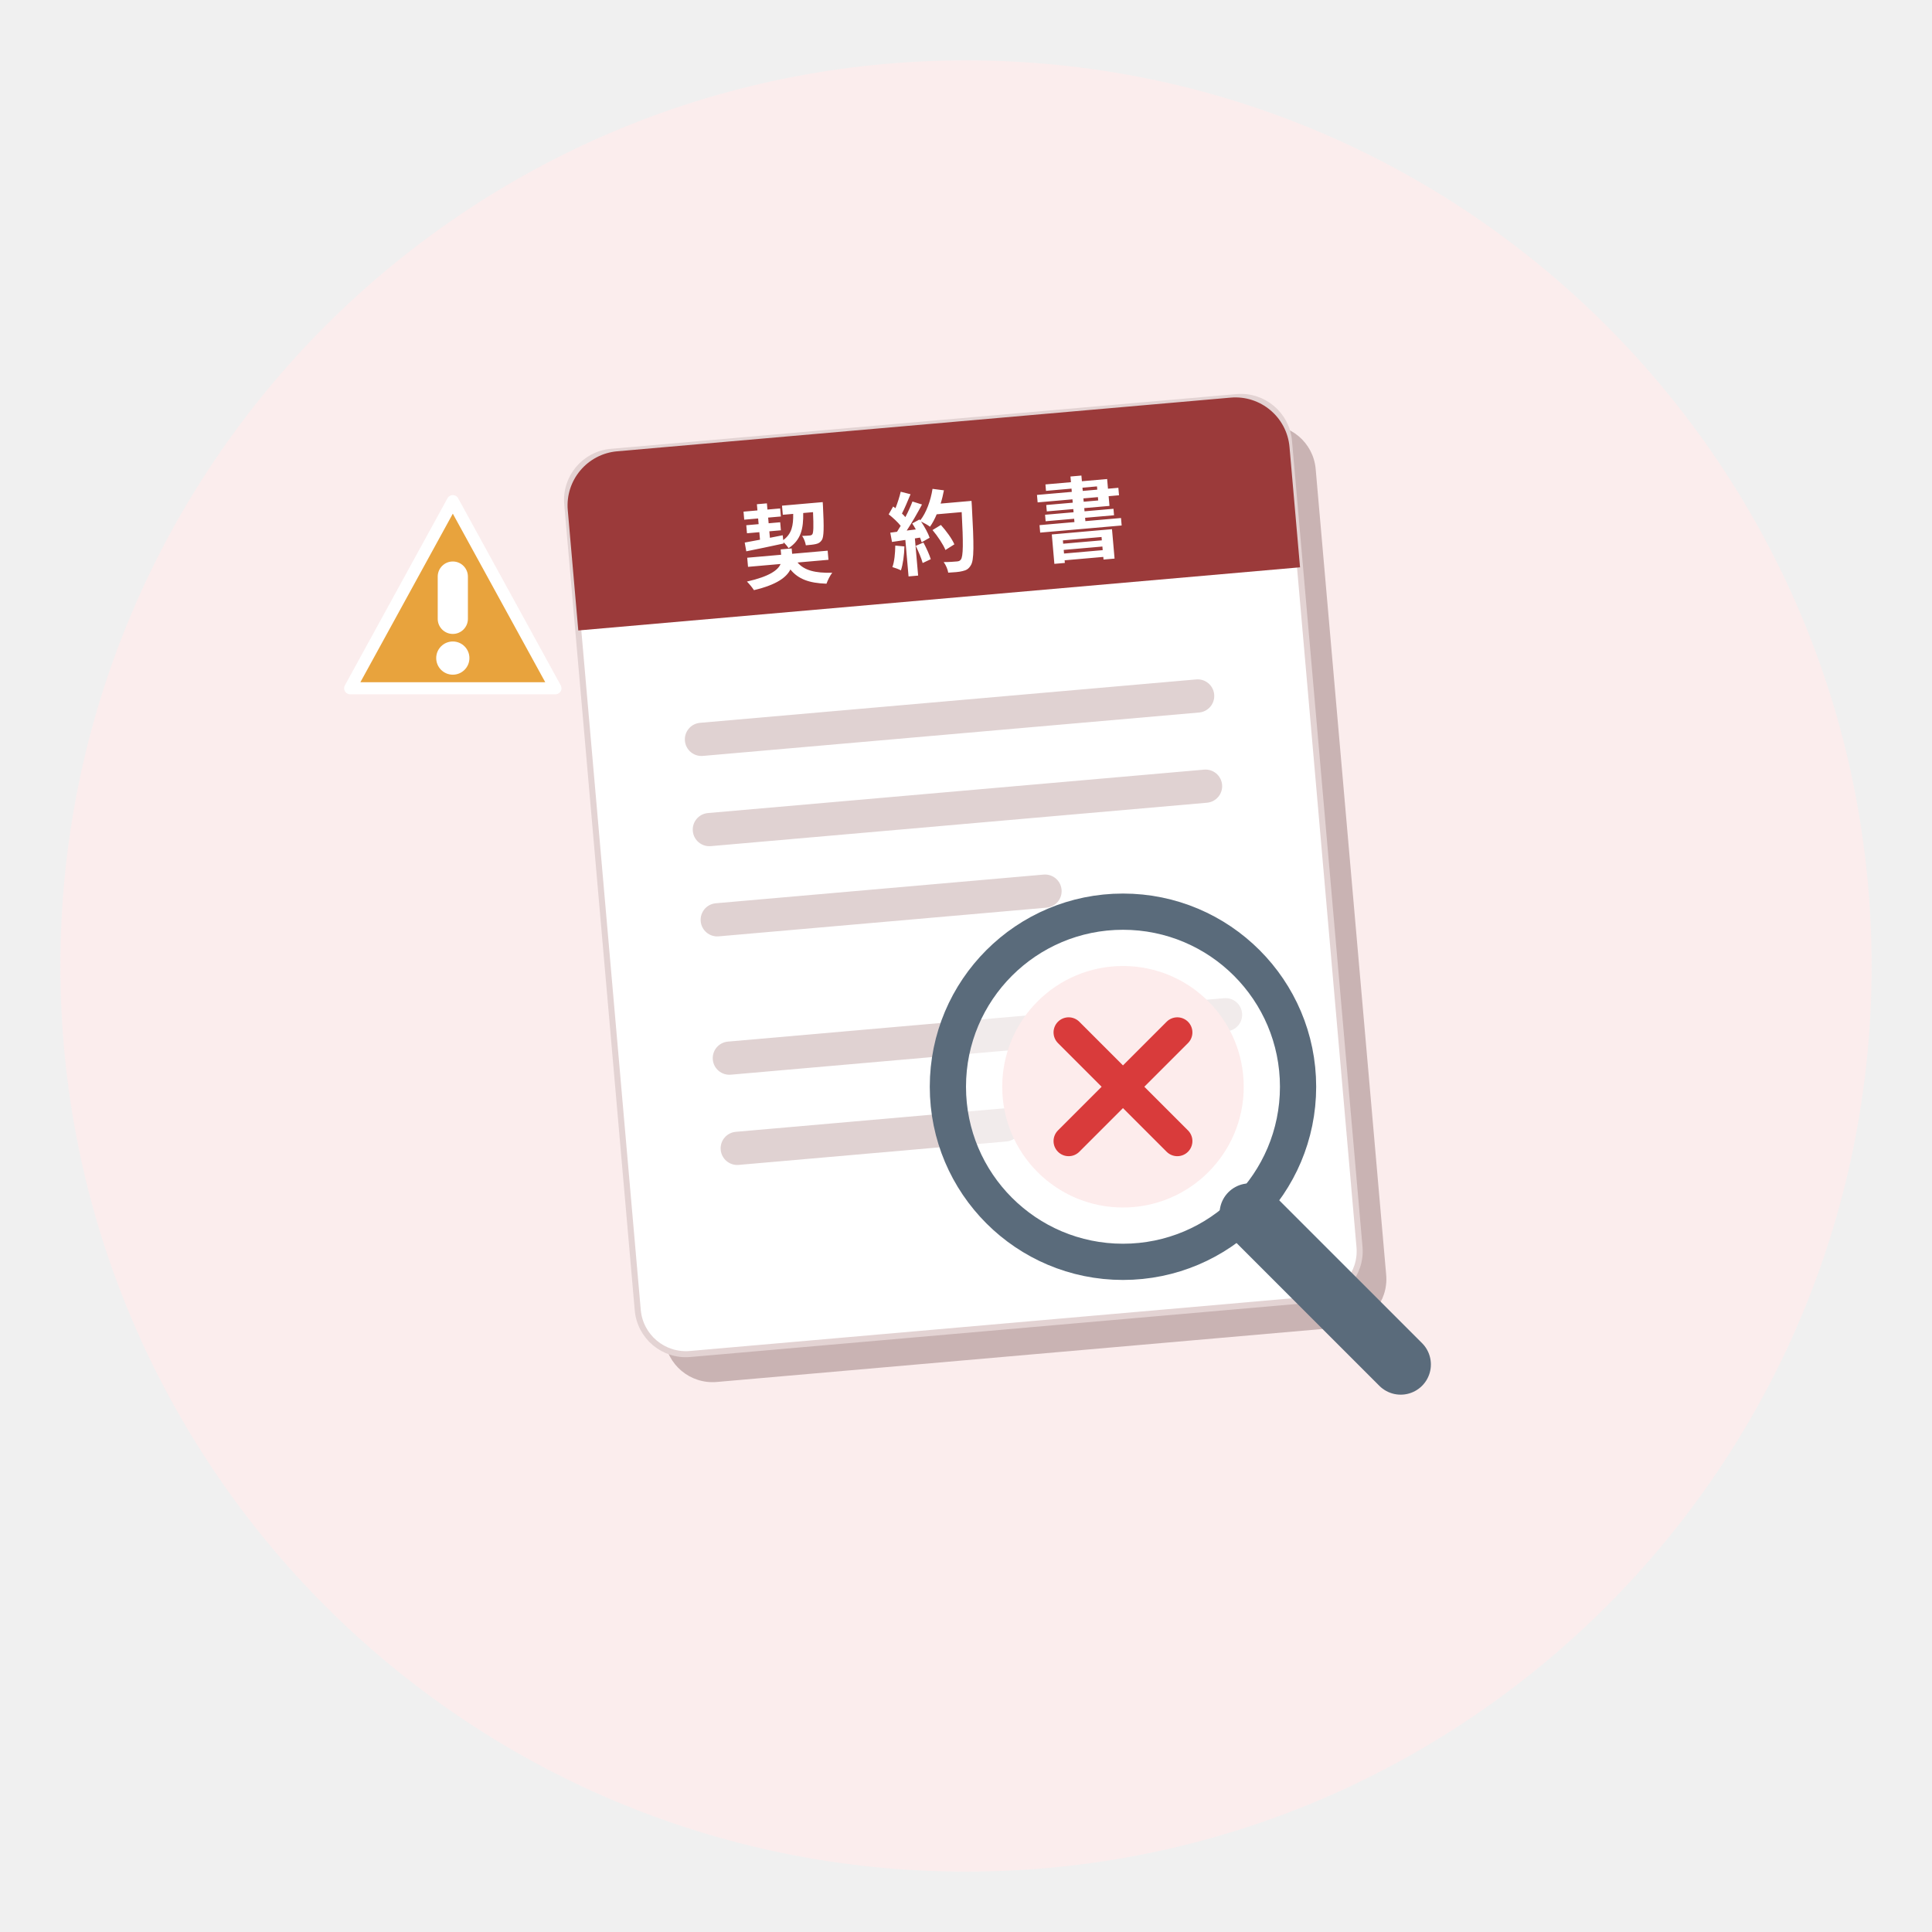
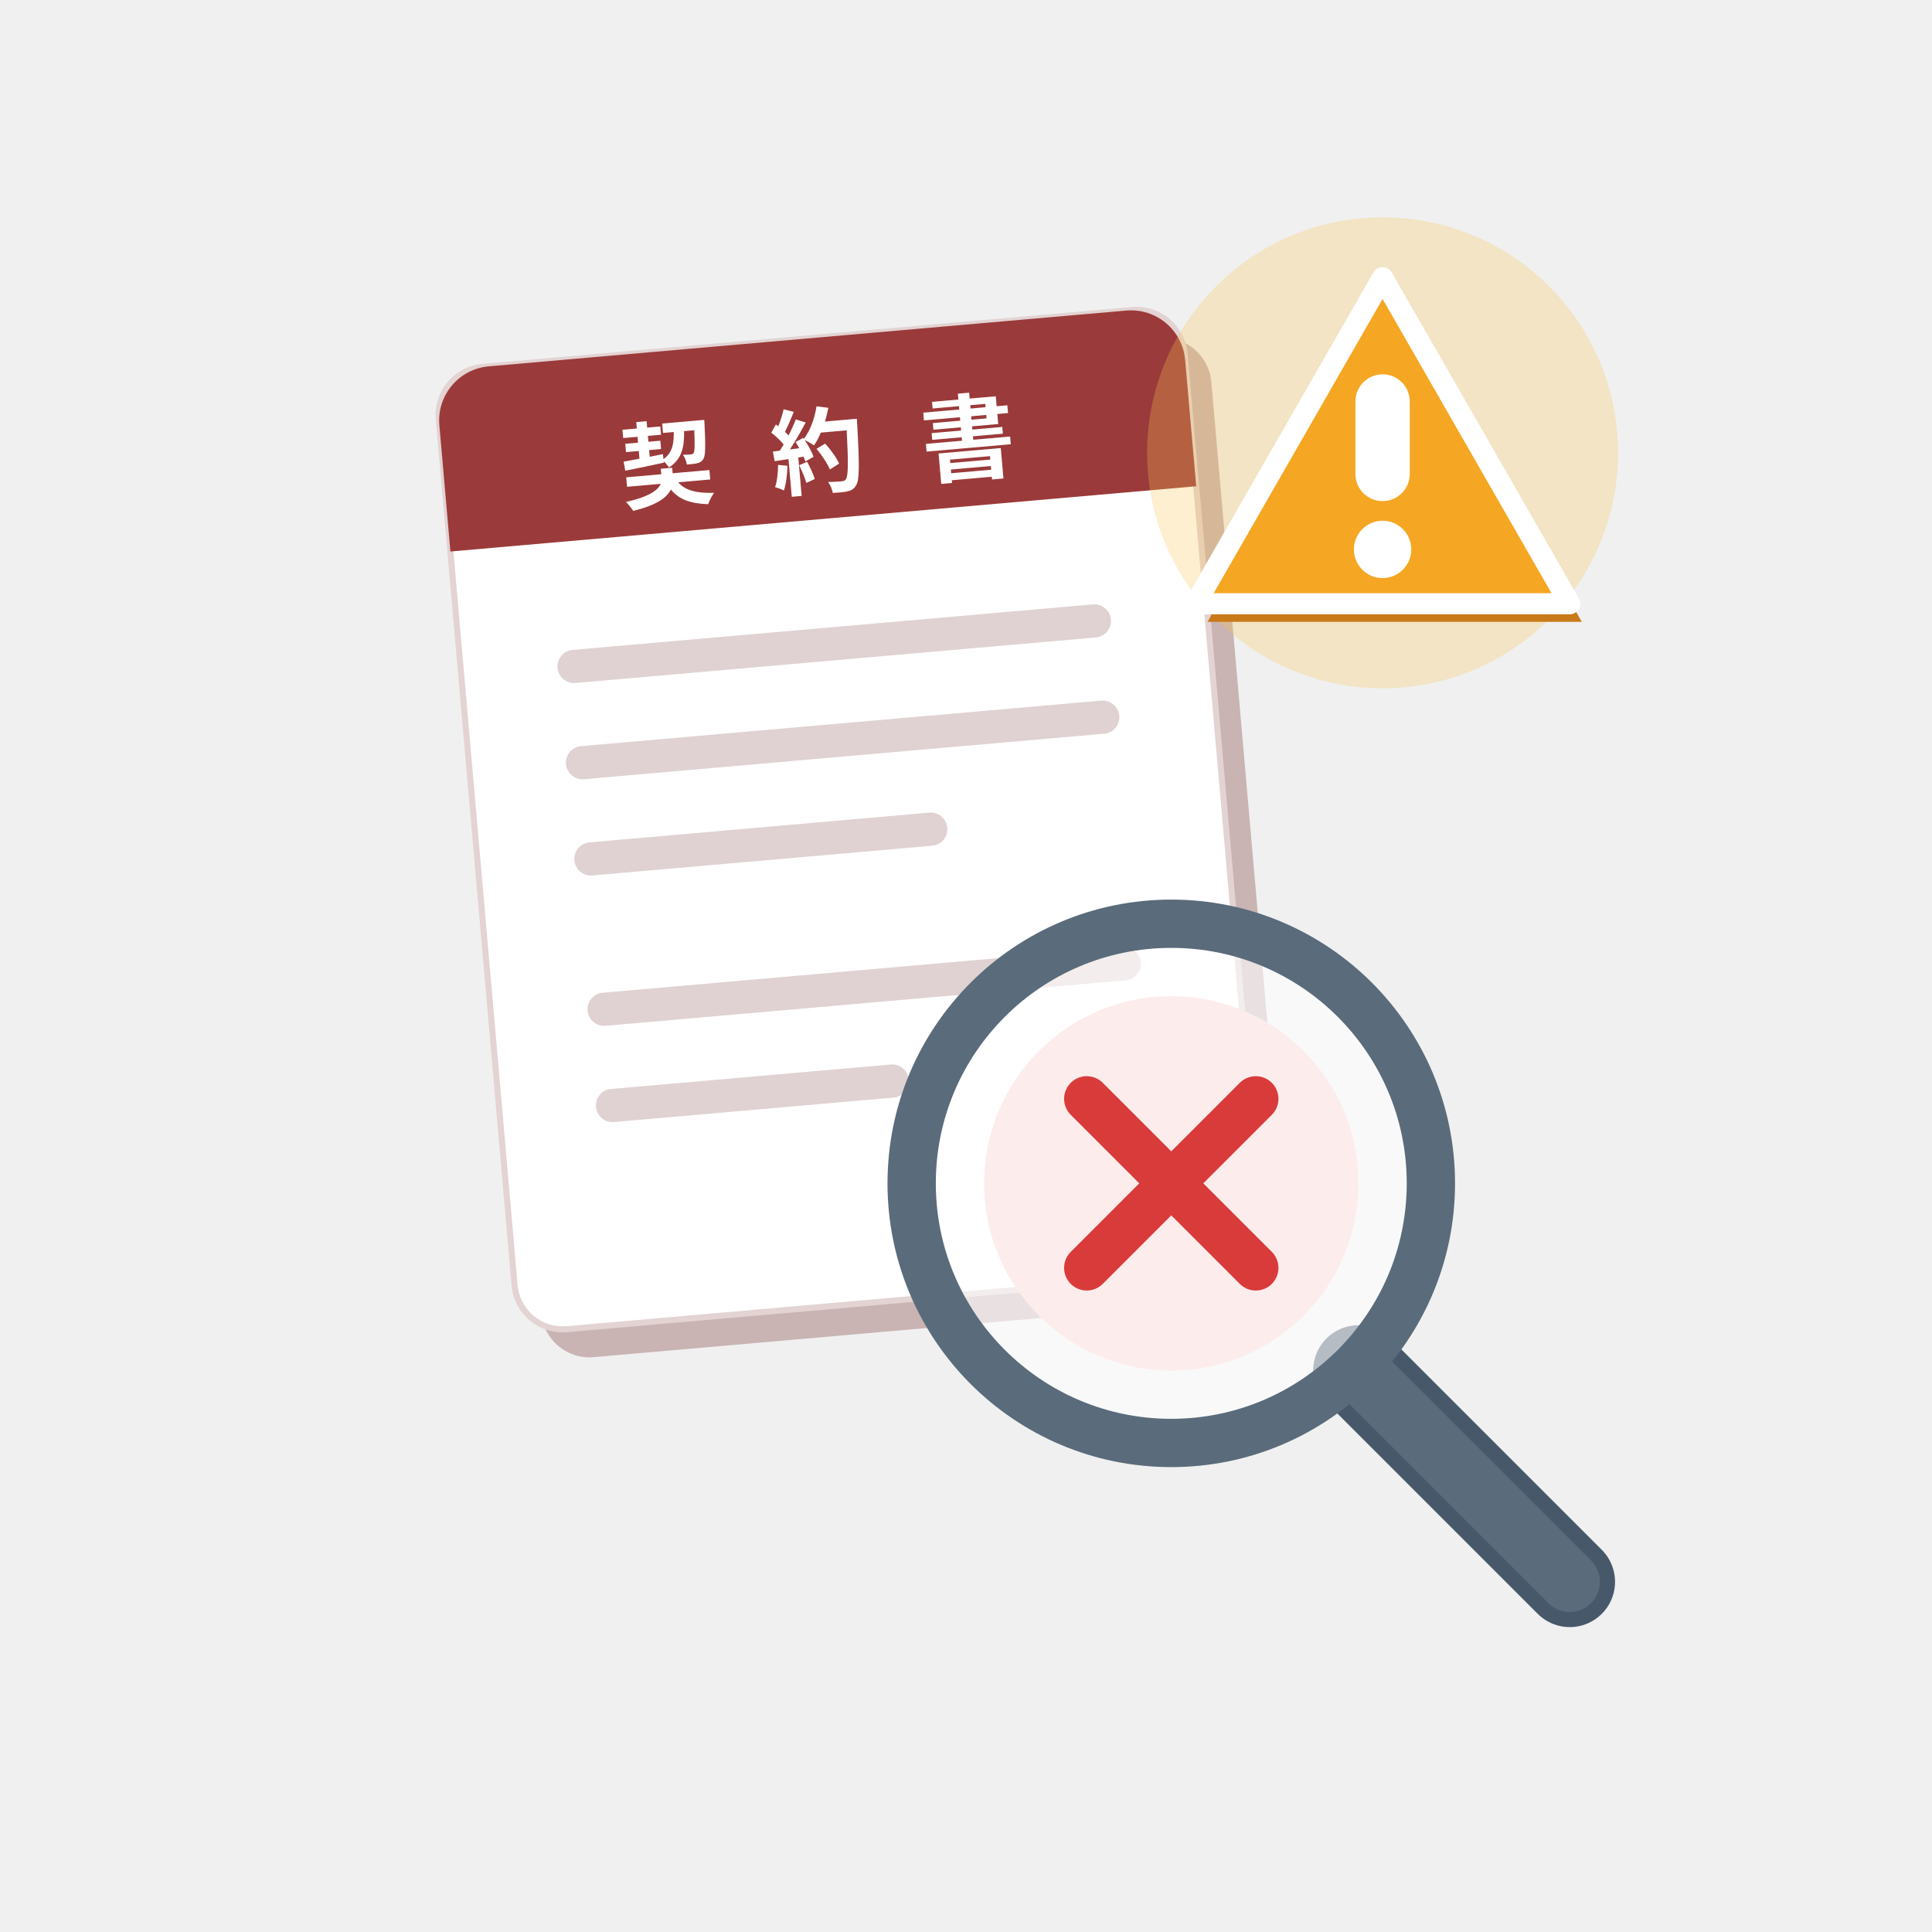
<svg xmlns="http://www.w3.org/2000/svg" width="640" height="640" viewBox="0 0 640 640" fill="none" role="img" aria-label="悪条件 A 不利な契約">
-   <circle cx="320" cy="320" r="300" fill="#FBEDED" />
-   <g transform="rotate(-5 320 300)">
-     <rect x="208" y="150" width="240" height="300" rx="16" fill="#C9B3B3" />
-     <rect x="200" y="140" width="240" height="300" rx="16" fill="#FFFFFF" stroke="#E3D3D3" stroke-width="2" />
-     <path d="M200 158 a18 18 0 0 1 18 -18 h204 a18 18 0 0 1 18 18 v40 h-240 z" fill="#9B3A3A" />
-     <text x="320" y="187" font-family="'Hiragino Kaku Gothic ProN','Noto Sans JP',sans-serif" font-size="30" font-weight="700" fill="#FFFFFF" text-anchor="middle" letter-spacing="6">契 約 書</text>
-     <rect x="232" y="232" width="176" height="11" rx="5.5" fill="#E0D2D2" />
-     <rect x="232" y="262" width="176" height="11" rx="5.5" fill="#E0D2D2" />
-     <rect x="232" y="292" width="120" height="11" rx="5.5" fill="#E0D2D2" />
-     <rect x="232" y="338" width="176" height="11" rx="5.5" fill="#E0D2D2" />
-     <rect x="232" y="368" width="100" height="11" rx="5.5" fill="#E0D2D2" />
+   <g transform="rotate(-5 300 300)">
+     <rect x="168" y="120" width="248" height="320" rx="16" fill="#C9B3B3" />
+     <rect x="160" y="110" width="248" height="320" rx="16" fill="#FFFFFF" stroke="#E3D3D3" stroke-width="2" />
+     <path d="M160 128 a18 18 0 0 1 18 -18 h212 a18 18 0 0 1 18 18 v42 h-248 z" fill="#9B3A3A" />
+     <text x="284" y="159" font-family="'Hiragino Kaku Gothic ProN','Noto Sans JP',sans-serif" font-size="31" font-weight="700" fill="#FFFFFF" text-anchor="middle" letter-spacing="6">契 約 書</text>
+     <rect x="192" y="206" width="184" height="11" rx="5.5" fill="#E0D2D2" />
+     <rect x="192" y="238" width="184" height="11" rx="5.5" fill="#E0D2D2" />
+     <rect x="192" y="270" width="124" height="11" rx="5.5" fill="#E0D2D2" />
+     <rect x="192" y="320" width="184" height="11" rx="5.5" fill="#E0D2D2" />
+     <rect x="192" y="352" width="104" height="11" rx="5.5" fill="#E0D2D2" />
  </g>
-   <g transform="translate(372 360)">
-     <circle cx="0" cy="0" r="58" fill="#FFFFFF" fill-opacity="0.55" stroke="#5A6B7B" stroke-width="12" />
-     <line x1="42" y1="42" x2="92" y2="92" stroke="#5A6B7B" stroke-width="20" stroke-linecap="round" />
-     <circle cx="0" cy="0" r="40" fill="#FDECEC" />
-     <path d="M-18 -18 L18 18 M18 -18 L-18 18" stroke="#D93B3B" stroke-width="10" stroke-linecap="round" />
+   <g transform="translate(388 392)">
+     <line x1="62" y1="62" x2="132" y2="132" stroke="#46586A" stroke-width="30" stroke-linecap="round" />
+     <line x1="62" y1="62" x2="132" y2="132" stroke="#5A6B7B" stroke-width="20" stroke-linecap="round" />
+     <circle cx="0" cy="0" r="86" fill="#FFFFFF" fill-opacity="0.6" stroke="#5A6B7B" stroke-width="16" />
+     <circle cx="0" cy="0" r="62" fill="#FDECEC" />
+     <path d="M-28 -28 L28 28 M28 -28 L-28 28" stroke="#D93B3B" stroke-width="15" stroke-linecap="round" />
  </g>
-   <g transform="translate(150 200)">
-     <path d="M0 -34 L34 28 H-34 Z" fill="#E8A33D" stroke="#FFFFFF" stroke-width="4" stroke-linejoin="round" />
-     <rect x="-5" y="-14" width="10" height="24" rx="5" fill="#FFFFFF" />
-     <circle cx="0" cy="18" r="5.5" fill="#FFFFFF" />
+   <g transform="translate(458 150)">
+     <circle cx="0" cy="0" r="78" fill="#F6C453" fill-opacity="0.28" />
+     <path d="M0 -58 L62 50 H-62 Z" fill="#C97A18" transform="translate(4 6)" />
+     <path d="M0 -58 L62 50 H-62 Z" fill="#F5A623" stroke="#FFFFFF" stroke-width="7" stroke-linejoin="round" />
+     <rect x="-9" y="-26" width="18" height="42" rx="9" fill="#FFFFFF" />
+     <circle cx="0" cy="32" r="9.5" fill="#FFFFFF" />
  </g>
</svg>
